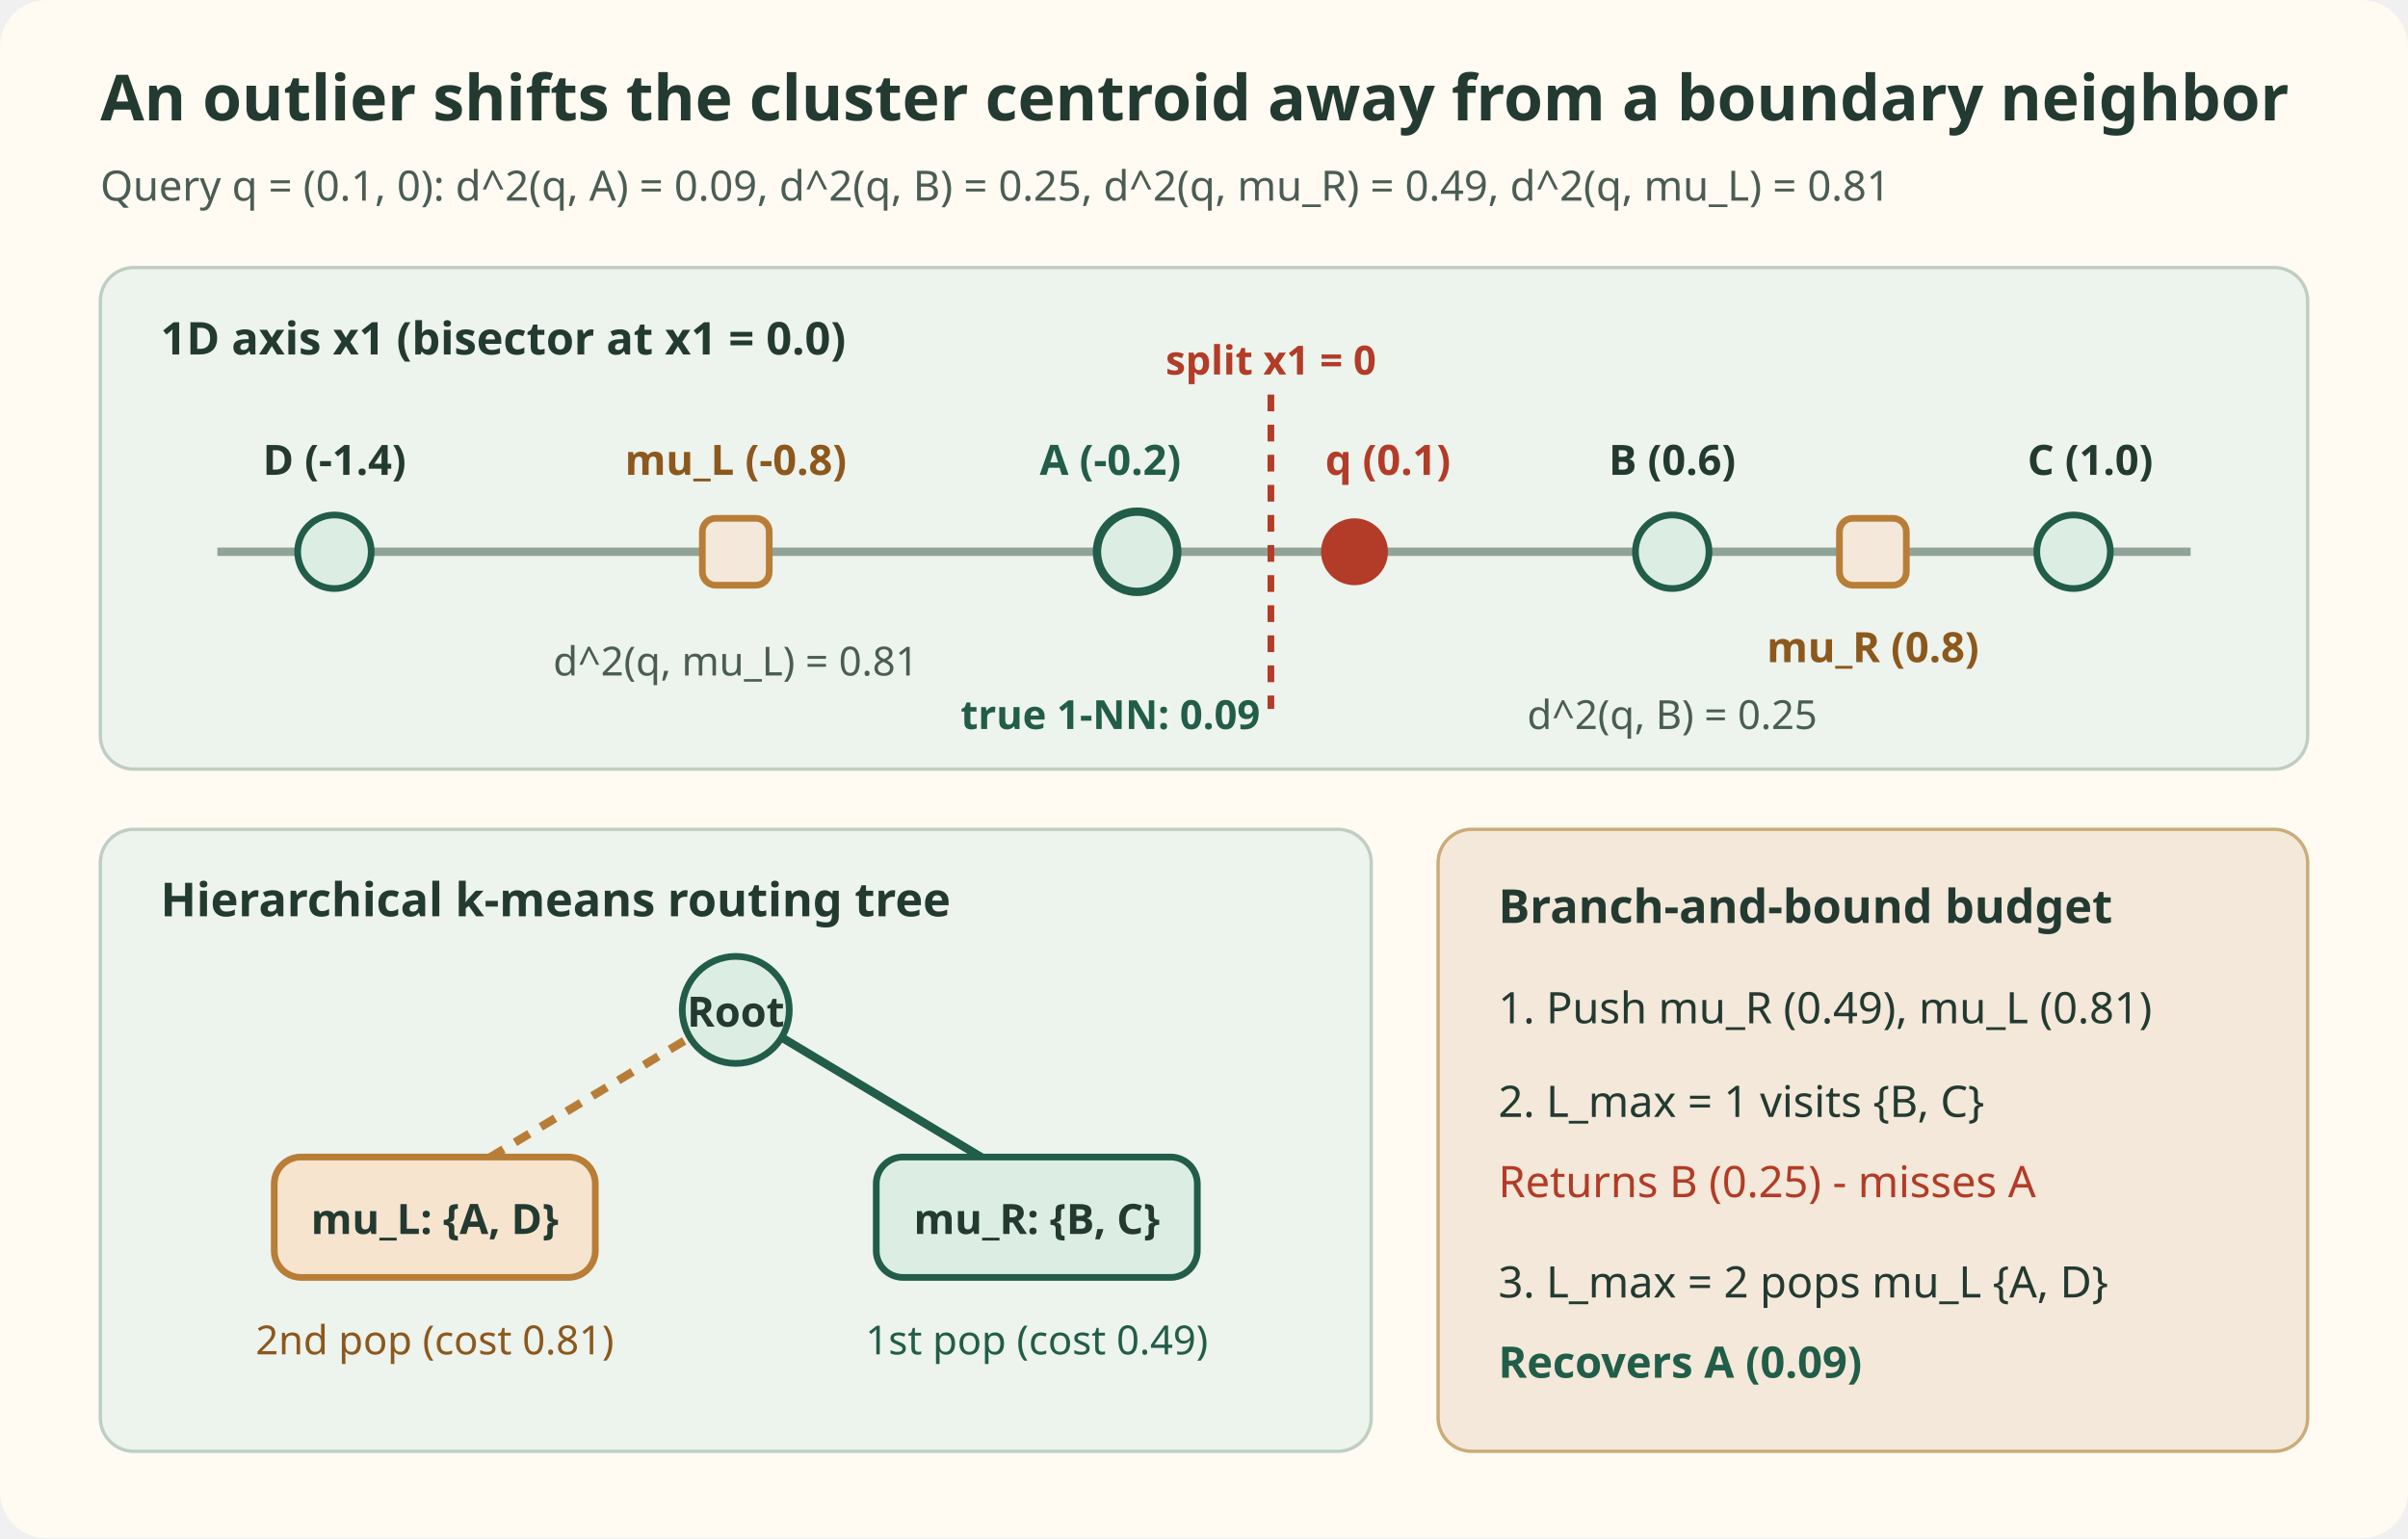
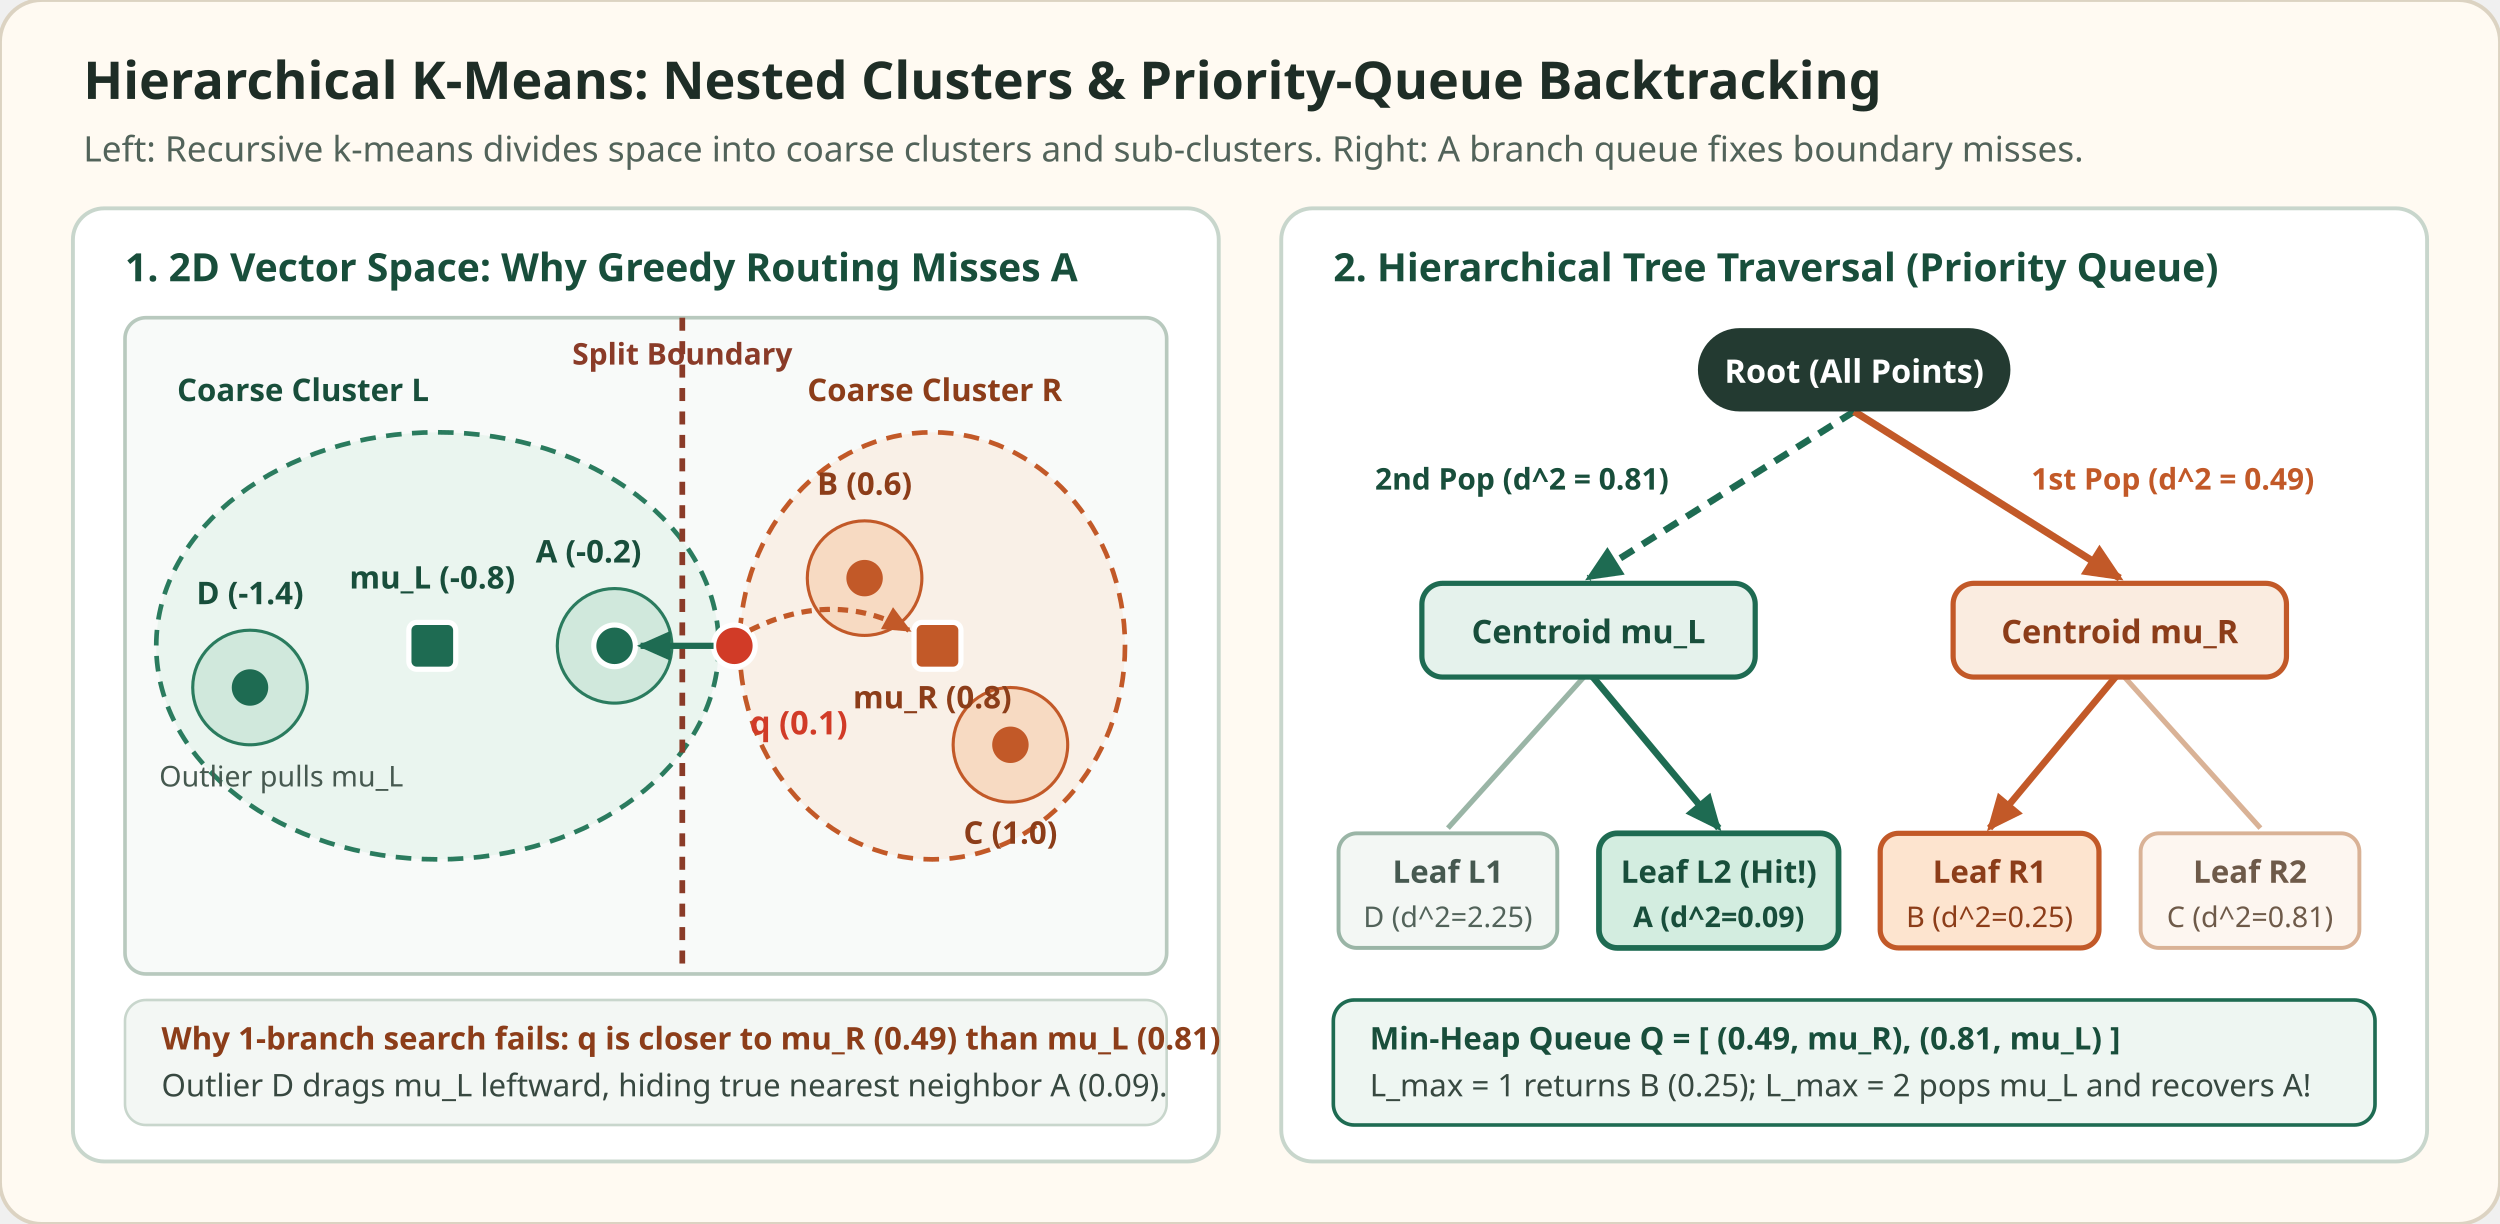
- <svg xmlns="http://www.w3.org/2000/svg" viewBox="0 0 720 460" role="img" aria-labelledby="title desc">
-   <rect width="720" height="460" rx="14" fill="#fffaf2" />
-   <g font-family="sans-serif" fill="#233a31">
-     <text x="30" y="36" font-size="19" font-weight="700">An outlier shifts the cluster centroid away from a boundary neighbor</text>
-     <text x="30" y="60" font-size="12.5" fill="#4a5d54">Query q = (0.1, 0): d^2(q, A) = 0.09, d^2(q, B) = 0.25, d^2(q, mu_R) = 0.49, d^2(q, mu_L) = 0.81</text>
-     <rect x="30" y="80" width="660" height="150" rx="10" fill="#edf3ed" stroke="#bfcec2" />
-     <text x="48" y="106" font-size="13.5" font-weight="700">1D axis x1 (bisector at x1 = 0.0)</text>
-     <line x1="65" y1="165" x2="655" y2="165" stroke="#8fa396" stroke-width="2.5" />
-     <line x1="380" y1="118" x2="380" y2="212" stroke="#b23c27" stroke-width="2" stroke-dasharray="5 4" />
-     <text x="380" y="112" font-size="12" font-weight="700" fill="#b23c27" text-anchor="middle">split x1 = 0</text>
-     <circle cx="100" cy="165" r="11" fill="#dceee3" stroke="#215d48" stroke-width="2" />
-     <rect x="210" y="155" width="20" height="20" rx="4" fill="#f3e8d9" stroke="#b87d36" stroke-width="2" />
-     <circle cx="340" cy="165" r="12" fill="#dceee3" stroke="#215d48" stroke-width="2.5" />
-     <circle cx="405" cy="165" r="10" fill="#b23c27" />
-     <circle cx="500" cy="165" r="11" fill="#dceee3" stroke="#215d48" stroke-width="2" />
-     <rect x="550" y="155" width="20" height="20" rx="4" fill="#f3e8d9" stroke="#b87d36" stroke-width="2" />
-     <circle cx="620" cy="165" r="11" fill="#dceee3" stroke="#215d48" stroke-width="2" />
-     <g font-size="12.5" font-weight="700" text-anchor="middle">
-       <text x="100" y="142">D (-1.4)</text>
-       <text x="220" y="142" fill="#8c581c">mu_L (-0.8)</text>
-       <text x="332" y="142" fill="#215d48">A (-0.2)</text>
-       <text x="415" y="142" fill="#b23c27">q (0.1)</text>
-       <text x="500" y="142">B (0.6)</text>
-       <text x="560" y="198" fill="#8c581c">mu_R (0.8)</text>
-       <text x="625" y="142">C (1.0)</text>
-     </g>
-     <g font-size="12" fill="#4a5d54" text-anchor="middle">
-       <text x="220" y="202">d^2(q, mu_L) = 0.81</text>
-       <text x="332" y="218" fill="#215d48" font-weight="700">true 1-NN: 0.09</text>
-       <text x="500" y="218">d^2(q, B) = 0.25</text>
-     </g>
-     <rect x="30" y="248" width="380" height="186" rx="10" fill="#edf3ed" stroke="#bfcec2" />
-     <text x="48" y="274" font-size="14" font-weight="700">Hierarchical k-means routing tree</text>
-     <g stroke="#215d48" stroke-width="2.5" fill="none">
-       <path d="M220 302L130 356" stroke="#b87d36" stroke-dasharray="5 4" />
-       <path d="M220 302L310 356" />
-     </g>
-     <circle cx="220" cy="302" r="16" fill="#dceee3" stroke="#215d48" stroke-width="2" />
-     <rect x="82" y="346" width="96" height="36" rx="8" fill="#f6e4ce" stroke="#b87d36" stroke-width="2" />
-     <rect x="262" y="346" width="96" height="36" rx="8" fill="#dceee3" stroke="#215d48" stroke-width="2" />
-     <g font-size="12.5" font-weight="700" text-anchor="middle">
-       <text x="220" y="307">Root</text>
-       <text x="130" y="369">mu_L: {A, D}</text>
-       <text x="310" y="369">mu_R: {B, C}</text>
-     </g>
-     <text x="130" y="405" font-size="12" text-anchor="middle" fill="#8c581c">2nd pop (cost 0.81)</text>
-     <text x="310" y="405" font-size="12" text-anchor="middle" fill="#215d48">1st pop (cost 0.49)</text>
-     <rect x="430" y="248" width="260" height="186" rx="10" fill="#f3e8d9" stroke="#cbab77" />
-     <text x="448" y="276" font-size="14" font-weight="700">Branch-and-bound budget</text>
-     <text x="448" y="306" font-size="13">1. Push mu_R (0.49), mu_L (0.81)</text>
-     <text x="448" y="334" font-size="13">2. L_max = 1 visits {B, C}</text>
-     <text x="448" y="358" font-size="13" fill="#b23c27">   Returns B (0.25) - misses A</text>
-     <text x="448" y="388" font-size="13">3. L_max = 2 pops mu_L {A, D}</text>
-     <text x="448" y="412" font-size="13" font-weight="700" fill="#215d48">   Recovers A (0.09)</text>
-   </g>
+ <svg xmlns="http://www.w3.org/2000/svg" viewBox="0 0 960 470" role="img" aria-labelledby="title desc">
+   <defs>
+     <marker id="arr-teal" viewBox="0 0 10 10" refX="8" refY="5" markerWidth="6" markerHeight="6" orient="auto-start-reverse">
+       <path d="M 0 1 L 9 5 L 0 9 z" fill="#1e6b52" />
+     </marker>
+     <marker id="arr-amber" viewBox="0 0 10 10" refX="8" refY="5" markerWidth="6" markerHeight="6" orient="auto-start-reverse">
+       <path d="M 0 1 L 9 5 L 0 9 z" fill="#c25928" />
+     </marker>
+   </defs>
+   <rect width="960" height="470" rx="16" fill="#fffaf2" stroke="#dcd3c2" stroke-width="1.5" />
+   <text x="32" y="38" font-family="sans-serif" font-size="20" font-weight="700" fill="#1e2d26">Hierarchical K-Means: Nested Clusters &amp; Priority-Queue Backtracking</text>
+   <text x="32" y="62" font-family="sans-serif" font-size="13.5" fill="#52635a">Left: Recursive k-means divides space into coarse clusters and sub-clusters. Right: A branch queue fixes boundary misses.</text>
+   <rect x="28" y="80" width="440" height="366" rx="12" fill="#ffffff" stroke="#c8d6cc" stroke-width="1.5" />
+   <text x="48" y="108" font-family="sans-serif" font-size="15" font-weight="700" fill="#184e3b">1. 2D Vector Space: Why Greedy Routing Misses A</text>
+   <rect x="48" y="122" width="400" height="252" rx="8" fill="#f8faf9" stroke="#b8c9be" stroke-width="1.4" />
+   <ellipse cx="168" cy="248" rx="108" ry="82" fill="#e5f2ec" fill-opacity="0.7" stroke="#2a7b5e" stroke-width="1.8" stroke-dasharray="6 4" />
+   <text x="68" y="154" font-family="sans-serif" font-size="12" font-weight="700" fill="#184e3b">Coarse Cluster L</text>
+   <ellipse cx="358" cy="248" rx="74" ry="82" fill="#faece0" fill-opacity="0.7" stroke="#c25928" stroke-width="1.8" stroke-dasharray="6 4" />
+   <text x="310" y="154" font-family="sans-serif" font-size="12" font-weight="700" fill="#8c3d19">Coarse Cluster R</text>
+   <line x1="262" y1="122" x2="262" y2="374" stroke="#8a3b28" stroke-width="2.2" stroke-dasharray="5 4" />
+   <text x="262" y="140" font-family="sans-serif" font-size="11.5" font-weight="700" fill="#8a3b28" text-anchor="middle">Split Boundary</text>
+   <circle cx="96" cy="264" r="22" fill="#d0e8dc" stroke="#2a7b5e" stroke-width="1.2" />
+   <circle cx="236" cy="248" r="22" fill="#d0e8dc" stroke="#2a7b5e" stroke-width="1.2" />
+   <circle cx="332" cy="222" r="22" fill="#f7dac2" stroke="#c25928" stroke-width="1.2" />
+   <circle cx="388" cy="286" r="22" fill="#f7dac2" stroke="#c25928" stroke-width="1.2" />
+   <circle cx="96" cy="264" r="7" fill="#1e6b52" />
+   <text x="96" y="232" font-family="sans-serif" font-size="12" font-weight="700" fill="#184e3b" text-anchor="middle">D (-1.4)</text>
+   <text x="108" y="302" font-family="sans-serif" font-size="11" fill="#465950" text-anchor="middle">Outlier pulls mu_L</text>
+   <rect x="157" y="239" width="18" height="18" rx="3" fill="#1e6b52" stroke="#ffffff" stroke-width="2" />
+   <text x="166" y="226" font-family="sans-serif" font-size="12" font-weight="700" fill="#184e3b" text-anchor="middle">mu_L (-0.8)</text>
+   <circle cx="236" cy="248" r="8" fill="#1e6b52" stroke="#ffffff" stroke-width="2" />
+   <text x="226" y="216" font-family="sans-serif" font-size="12" font-weight="700" fill="#184e3b" text-anchor="middle">A (-0.2)</text>
+   <circle cx="282" cy="248" r="8" fill="#d13b27" stroke="#ffffff" stroke-width="2" />
+   <text x="288" y="282" font-family="sans-serif" font-size="12.5" font-weight="700" fill="#d13b27">q (0.1)</text>
+   <circle cx="332" cy="222" r="7" fill="#c25928" />
+   <text x="332" y="190" font-family="sans-serif" font-size="12" font-weight="700" fill="#8c3d19" text-anchor="middle">B (0.6)</text>
+   <circle cx="388" cy="286" r="7" fill="#c25928" />
+   <text x="388" y="324" font-family="sans-serif" font-size="12" font-weight="700" fill="#8c3d19" text-anchor="middle">C (1.0)</text>
+   <rect x="351" y="239" width="18" height="18" rx="3" fill="#c25928" stroke="#ffffff" stroke-width="2" />
+   <text x="358" y="272" font-family="sans-serif" font-size="12" font-weight="700" fill="#8c3d19" text-anchor="middle">mu_R (0.8)</text>
+   <line x1="274" y1="248" x2="246" y2="248" stroke="#1e6b52" stroke-width="2.4" marker-end="url(#arr-teal)" />
+   <path d="M 288 242 Q 320 226 349 242" fill="none" stroke="#c25928" stroke-width="2" stroke-dasharray="4 3" marker-end="url(#arr-amber)" />
+   <rect x="48" y="384" width="400" height="48" rx="8" fill="#f3f7f4" stroke="#c8d6cc" />
+   <text x="62" y="403" font-family="sans-serif" font-size="12" font-weight="700" fill="#8c3d19">Why 1-branch search fails: q is closer to mu_R (0.49) than mu_L (0.81)</text>
+   <text x="62" y="421" font-family="sans-serif" font-size="12" fill="#374840">Outlier D drags mu_L leftward, hiding true nearest neighbor A (0.09).</text>
+   <rect x="492" y="80" width="440" height="366" rx="12" fill="#ffffff" stroke="#c8d6cc" stroke-width="1.5" />
+   <text x="512" y="108" font-family="sans-serif" font-size="15" font-weight="700" fill="#184e3b">2. Hierarchical Tree Traversal (Priority Queue)</text>
+   <line x1="712" y1="158" x2="610" y2="222" stroke="#1e6b52" stroke-width="2.6" stroke-dasharray="6 4" marker-end="url(#arr-teal)" />
+   <line x1="712" y1="158" x2="814" y2="222" stroke="#c25928" stroke-width="2.8" marker-end="url(#arr-amber)" />
+   <line x1="610" y1="258" x2="556" y2="318" stroke="#9ab5a6" stroke-width="2" />
+   <line x1="610" y1="258" x2="660" y2="318" stroke="#1e6b52" stroke-width="2.6" marker-end="url(#arr-teal)" />
+   <line x1="814" y1="258" x2="764" y2="318" stroke="#c25928" stroke-width="2.6" marker-end="url(#arr-amber)" />
+   <line x1="814" y1="258" x2="868" y2="318" stroke="#d9b296" stroke-width="2" />
+   <rect x="652" y="126" width="120" height="32" rx="16" fill="#233a31" />
+   <text x="712" y="147" font-family="sans-serif" font-size="12.5" font-weight="700" fill="#ffffff" text-anchor="middle">Root (All Points)</text>
+   <text x="528" y="188" font-family="sans-serif" font-size="11.5" font-weight="700" fill="#184e3b">2nd Pop (d^2 = 0.81)</text>
+   <text x="780" y="188" font-family="sans-serif" font-size="11.5" font-weight="700" fill="#c25928">1st Pop (d^2 = 0.49)</text>
+   <rect x="546" y="224" width="128" height="36" rx="8" fill="#e5f2ec" stroke="#1e6b52" stroke-width="2" />
+   <text x="610" y="247" font-family="sans-serif" font-size="12.5" font-weight="700" fill="#184e3b" text-anchor="middle">Centroid mu_L</text>
+   <rect x="750" y="224" width="128" height="36" rx="8" fill="#faece0" stroke="#c25928" stroke-width="2" />
+   <text x="814" y="247" font-family="sans-serif" font-size="12.5" font-weight="700" fill="#8c3d19" text-anchor="middle">Centroid mu_R</text>
+   <rect x="514" y="320" width="84" height="44" rx="7" fill="#f3f7f4" stroke="#9ab5a6" stroke-width="1.5" />
+   <text x="556" y="339" font-family="sans-serif" font-size="12" font-weight="700" fill="#465950" text-anchor="middle">Leaf L1</text>
+   <text x="556" y="356" font-family="sans-serif" font-size="11" fill="#52635a" text-anchor="middle">D (d^2=2.25)</text>
+   <rect x="614" y="320" width="92" height="44" rx="7" fill="#d3ede0" stroke="#1e6b52" stroke-width="2.2" />
+   <text x="660" y="339" font-family="sans-serif" font-size="12" font-weight="700" fill="#184e3b" text-anchor="middle">Leaf L2 (Hit!)</text>
+   <text x="660" y="356" font-family="sans-serif" font-size="11" font-weight="700" fill="#184e3b" text-anchor="middle">A (d^2=0.09)</text>
+   <rect x="722" y="320" width="84" height="44" rx="7" fill="#fde4cf" stroke="#c25928" stroke-width="2" />
+   <text x="764" y="339" font-family="sans-serif" font-size="12" font-weight="700" fill="#8c3d19" text-anchor="middle">Leaf R1</text>
+   <text x="764" y="356" font-family="sans-serif" font-size="11" fill="#8c3d19" text-anchor="middle">B (d^2=0.25)</text>
+   <rect x="822" y="320" width="84" height="44" rx="7" fill="#fdf6f0" stroke="#d9b296" stroke-width="1.5" />
+   <text x="864" y="339" font-family="sans-serif" font-size="12" font-weight="700" fill="#6e5a49" text-anchor="middle">Leaf R2</text>
+   <text x="864" y="356" font-family="sans-serif" font-size="11" fill="#6e5a49" text-anchor="middle">C (d^2=0.81)</text>
+   <rect x="512" y="384" width="400" height="48" rx="8" fill="#eef6f2" stroke="#1e6b52" stroke-width="1.4" />
+   <text x="526" y="403" font-family="sans-serif" font-size="12" font-weight="700" fill="#184e3b">Min-Heap Queue Q = [ (0.49, mu_R), (0.81, mu_L) ]</text>
+   <text x="526" y="421" font-family="sans-serif" font-size="12" fill="#374840">L_max = 1 returns B (0.25); L_max = 2 pops mu_L and recovers A!</text>
</svg>
